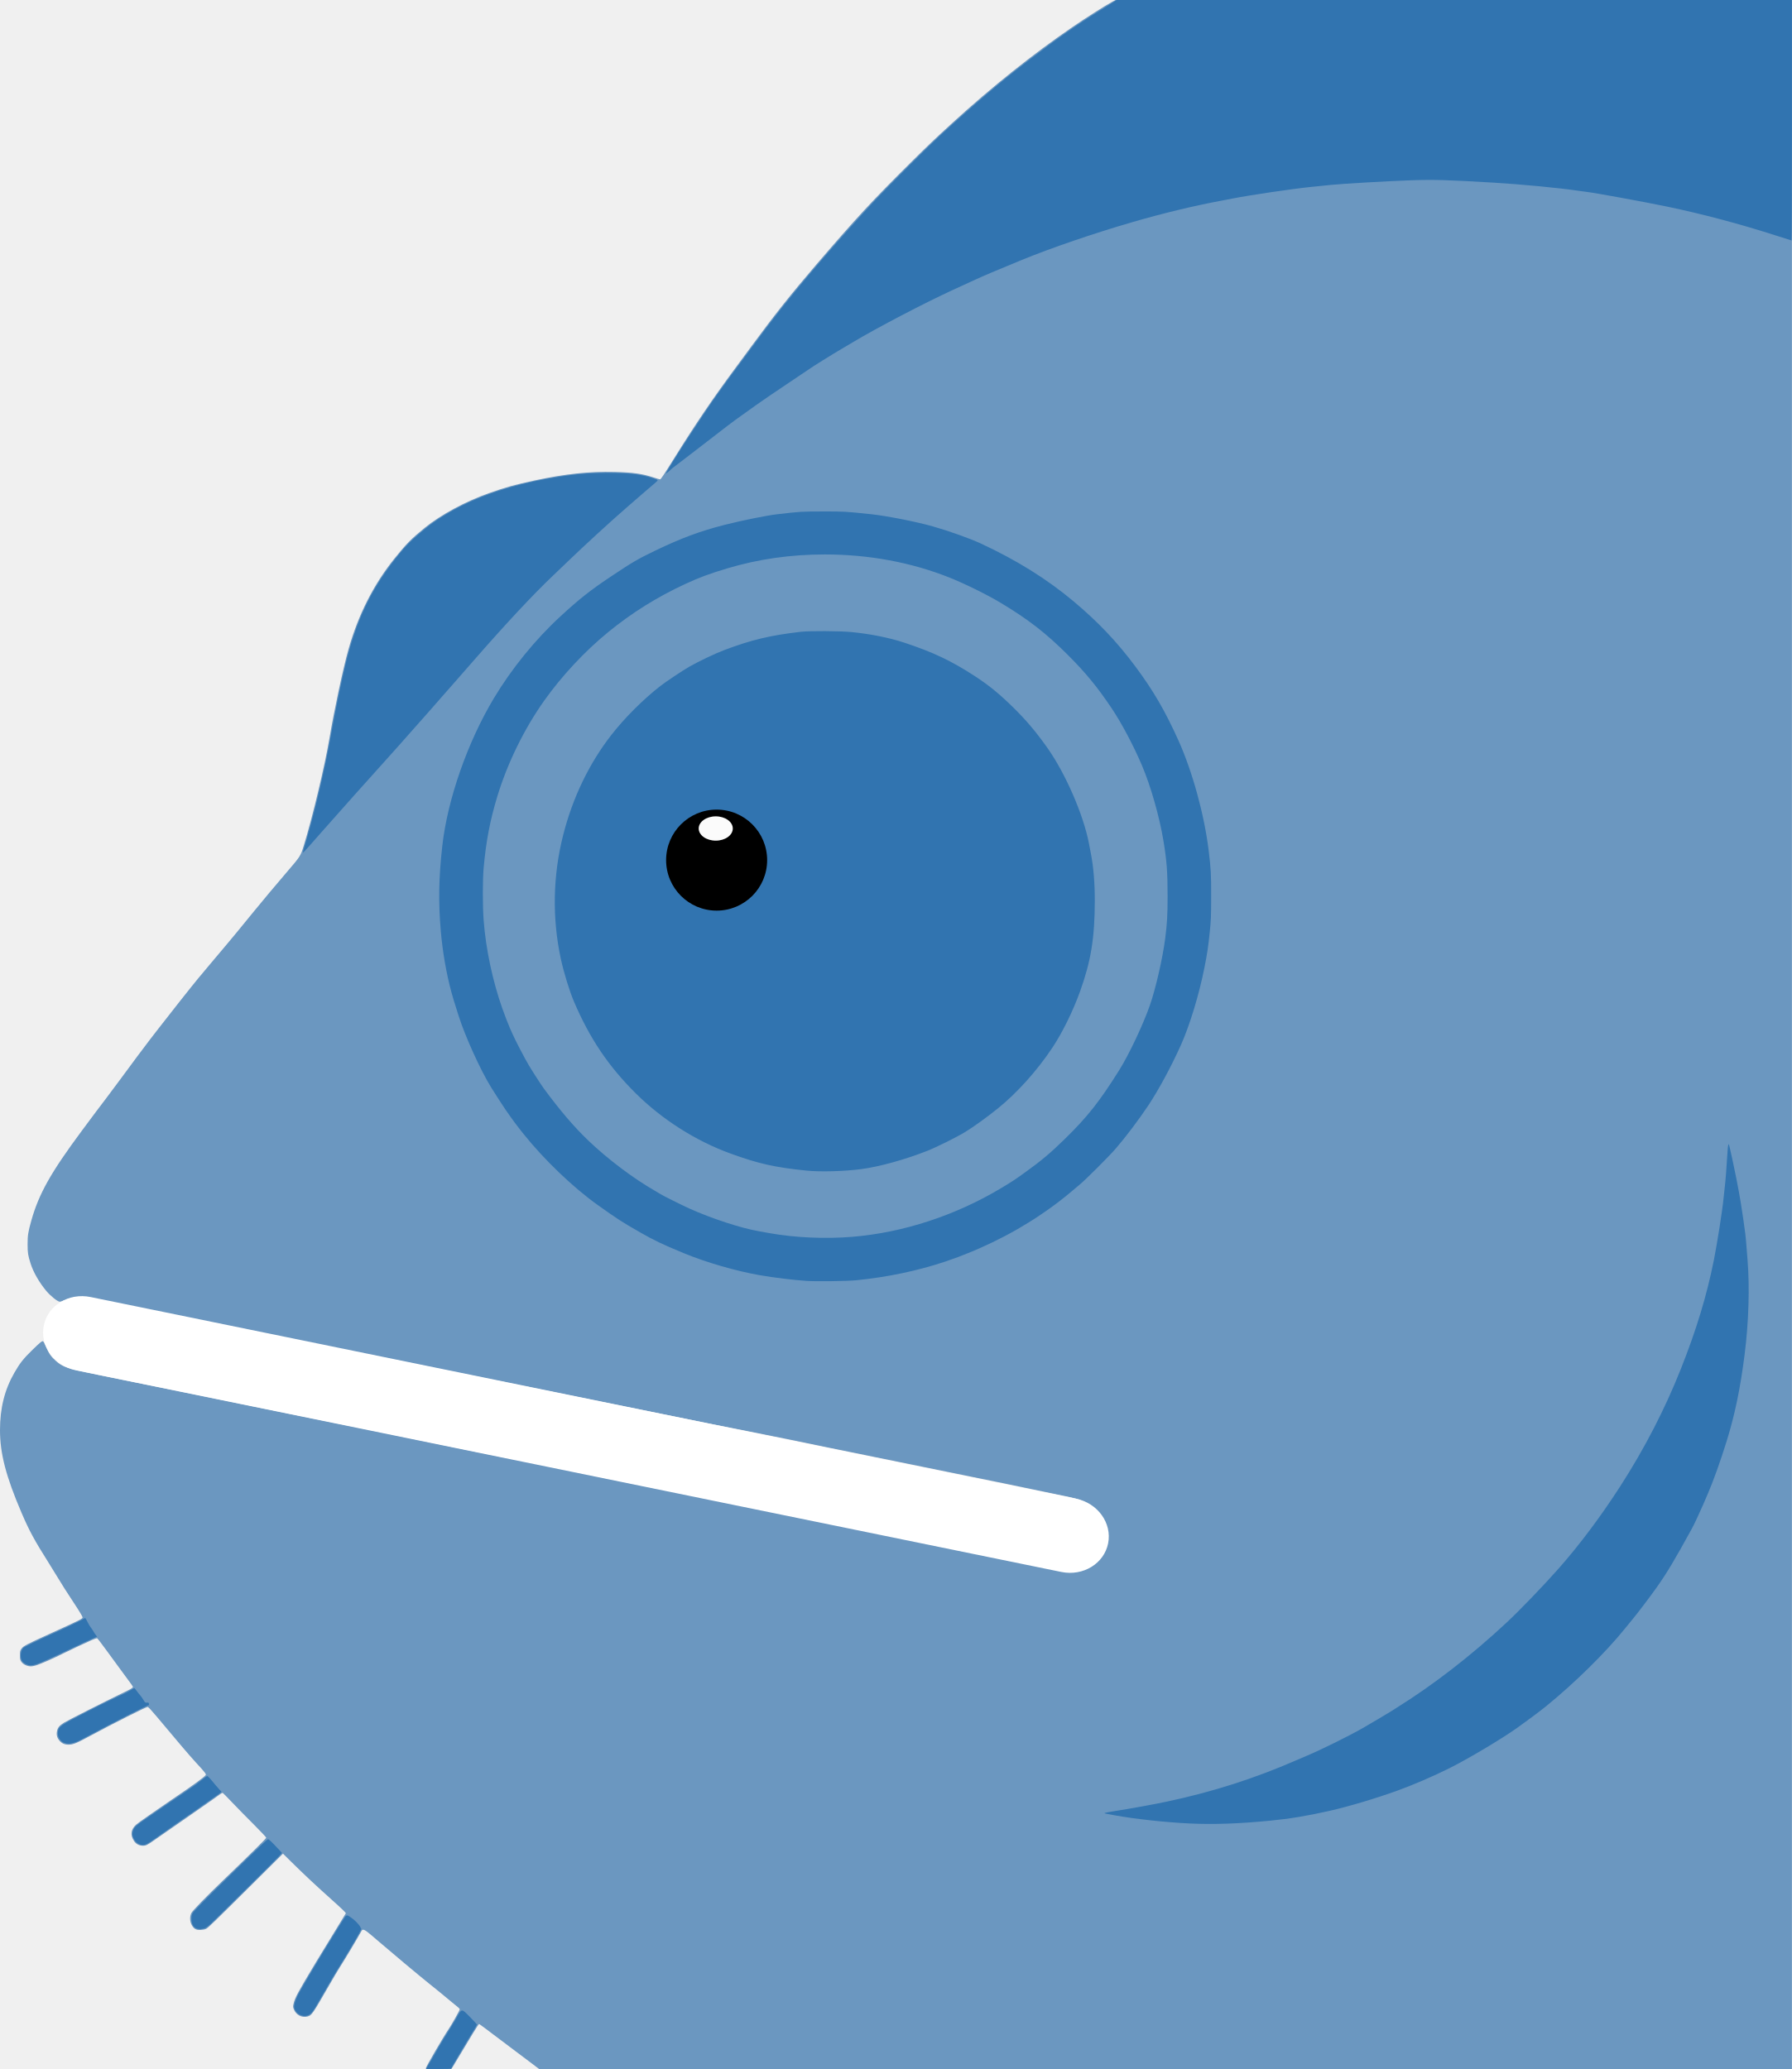
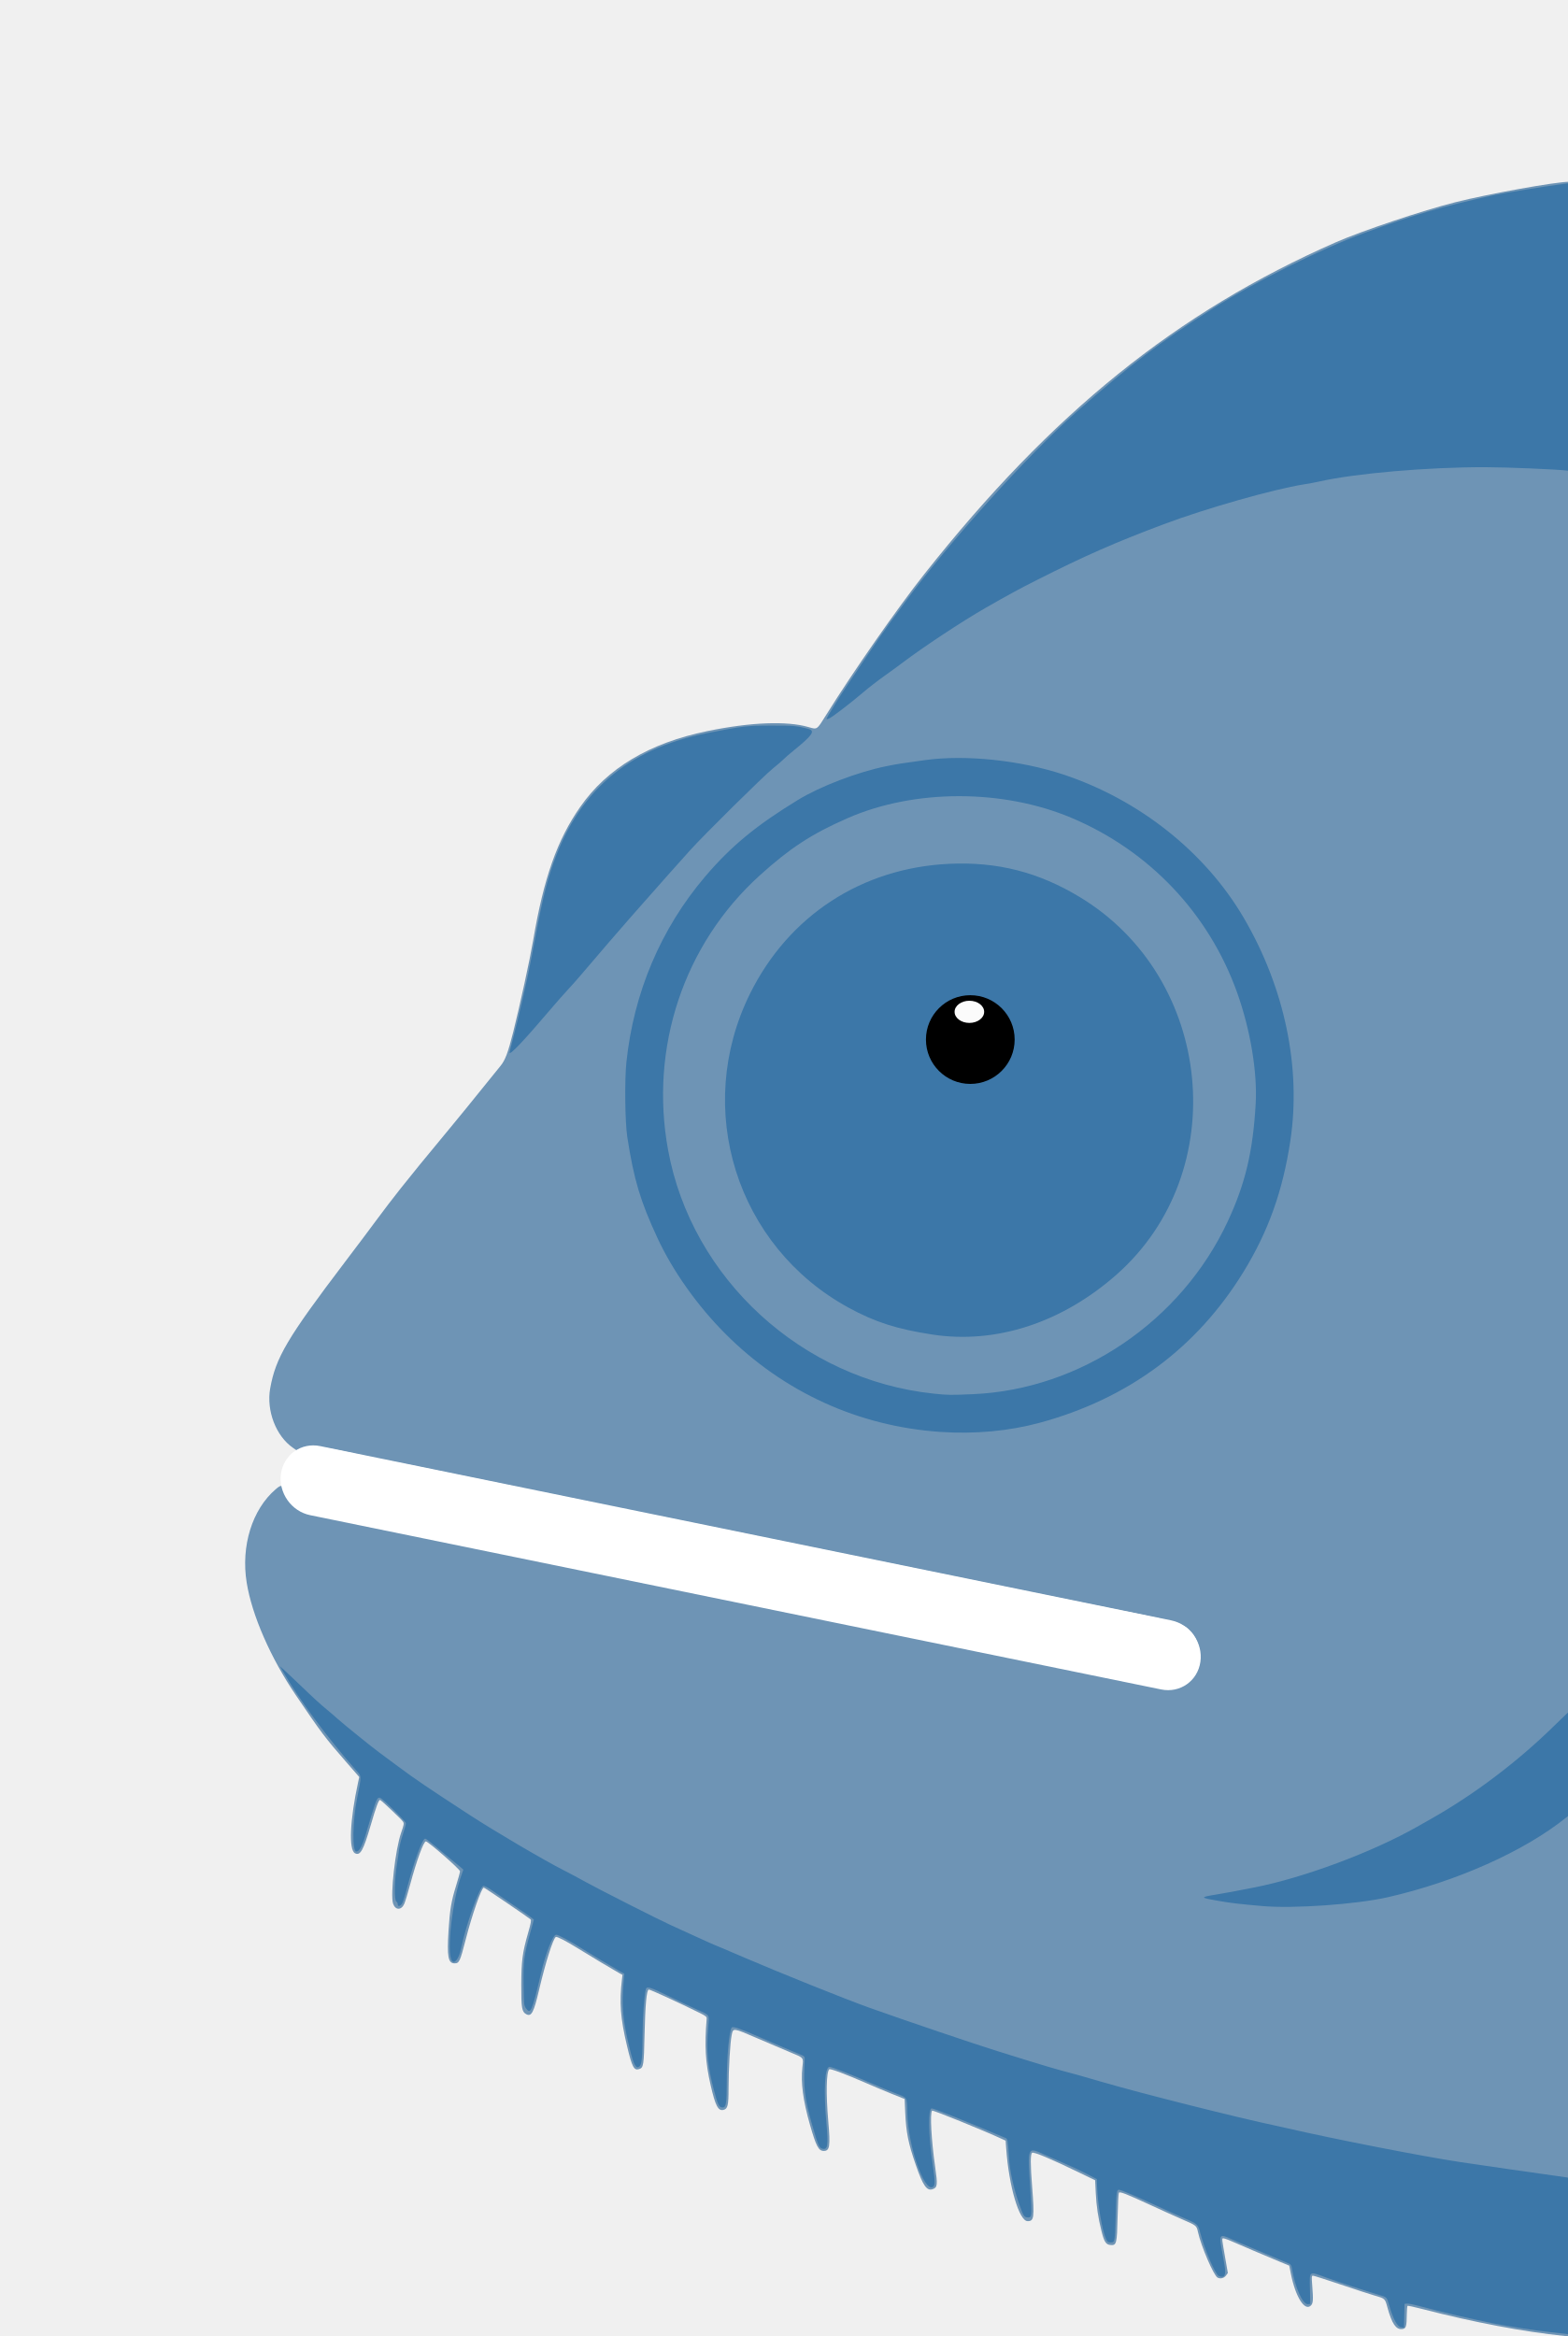
- <svg xmlns="http://www.w3.org/2000/svg" version="1.1" id="svg52" width="3546.997" height="4096" viewBox="0 0 3546.997 4096">
-   <defs id="defs56" />
-   <g id="g58" transform="translate(-569.3255,-28.0339)">
-     <g id="g220" transform="translate(37.23722,39.94915)">
-       <path style="fill:#6b97c0" d="m 1375.085,4082.486 c 0,-2.686 34.133,-61.382 45.055,-77.478 6.066,-8.94 21.945,-37.16 21.945,-39.002 0,-0.926 -1.688,-2.951 -3.75,-4.5 -2.062,-1.549 -8.869,-7.115 -15.125,-12.369 -14.803,-12.431 -21.203,-17.662 -42.217,-34.507 -19.447,-15.588 -75.025,-62.081 -101.665,-85.045 -20.342,-17.535 -23.808,-20.195 -27.441,-21.053 -2.449,-0.579 -2.955,-0.162 -5.5,4.532 -6.646,12.256 -33.011,56.338 -42.478,71.021 -3.014,4.675 -12.584,20.875 -21.267,36 -31.645,55.125 -33.524,57.837 -41.597,60.011 -11.587,3.12 -23.099,-2.951 -27.513,-14.509 -1.525,-3.993 -1.59,-5.286 -0.508,-10.119 2.822,-12.61 7.964,-22.175 45.093,-83.882 10.59,-17.6 27.958,-46.007 38.595,-63.127 10.637,-17.12 19.596,-31.791 19.908,-32.604 0.389,-1.013 -8.169,-9.285 -27.234,-26.327 -31.124,-27.82 -55.728,-50.84 -80.486,-75.304 l -16.685,-16.487 -60.315,59.957 c -76.324,75.871 -87.507,86.701 -91.815,88.915 -2.031,1.044 -6.437,1.961 -10.5,2.186 -9.238,0.512 -13.72,-1.913 -17.993,-9.733 -3.948,-7.227 -4.209,-17.082 -0.632,-23.875 2.653,-5.037 28.976,-32.119 62.625,-64.428 54.412,-52.247 85.5,-82.982 85.5,-84.529 0,-0.913 -11.064,-12.682 -24.586,-26.153 -13.522,-13.471 -32.509,-32.817 -42.192,-42.992 -9.683,-10.175 -18.233,-18.882 -19,-19.348 -0.935,-0.569 -2.601,0.11 -5.058,2.06 -2.015,1.599 -8.164,6.005 -13.664,9.791 -5.5,3.786 -17.425,12.122 -26.5,18.524 -9.075,6.402 -27.3,19.07 -40.5,28.151 -13.2,9.081 -32.327,22.362 -42.504,29.513 -22.364,15.715 -23.464,16.309 -30.235,16.309 -7.419,0 -13.382,-3.183 -17.498,-9.343 -7.756,-11.605 -6.4,-22.794 3.902,-32.207 2.384,-2.178 13.109,-9.954 23.834,-17.279 10.725,-7.326 22.65,-15.57 26.5,-18.321 3.85,-2.751 13.075,-9.091 20.5,-14.09 41.107,-27.672 64.857,-44.926 67.343,-48.919 1.057,-1.698 -2.75,-6.475 -19.801,-24.852 -10.763,-11.599 -37.821,-43.325 -77.542,-90.917 -10.133,-12.141 -16.259,-18.68 -17.692,-18.884 -2.378,-0.338 -68.808,33.102 -111.308,56.032 -30.153,16.268 -36.309,18.794 -45.718,18.758 -7.372,-0.028 -12.868,-2.509 -17.469,-7.884 -4.891,-5.713 -6.502,-11.777 -5.014,-18.869 1.549,-7.385 4.769,-11.24 14.271,-17.088 7.644,-4.704 82.621,-42.657 114.431,-57.924 17.621,-8.457 21.5,-10.714 21.5,-12.511 0,-1.395 -0.992,-2.796 -23.508,-33.202 -7.738,-10.45 -21.191,-28.822 -29.896,-40.826 -8.705,-12.004 -16.469,-22.072 -17.255,-22.374 -0.786,-0.301 -5.571,1.289 -10.635,3.534 -14.434,6.399 -44.209,20.365 -55.207,25.895 -19.206,9.657 -45.069,21.105 -53.773,23.802 -6.305,1.954 -10.131,2.588 -13.602,2.255 -7.034,-0.676 -13.766,-4.285 -16.941,-9.084 -2.398,-3.623 -2.684,-4.988 -2.684,-12.793 0,-8.112 0.217,-9.047 3.037,-13.073 3.656,-5.221 9.687,-8.407 54.463,-28.776 62.823,-28.578 66.507,-30.415 66.442,-33.125 -0.032,-1.339 -4.488,-9.185 -9.903,-17.436 -23.805,-36.272 -29.946,-45.904 -41.762,-65.5 -4.146,-6.875 -10.806,-17.675 -14.802,-24 -28.973,-45.863 -38.968,-64.275 -54.284,-100 -30.847,-71.951 -42.698,-117.441 -42.687,-163.856 0.01,-43.572 9.174,-80.106 28.507,-113.644 11.226,-19.474 17.502,-27.39 36.148,-45.59 14.685,-14.333 18.526,-17.437 20.596,-16.642 0.699,0.268 3.457,5.52 6.129,11.671 5.746,13.226 10.122,19.391 19.667,27.71 11.044,9.626 18.824,12.885 45.949,19.251 7.817,1.835 79.294,16.577 92,18.975 3.025,0.571 23.275,4.671 45,9.111 21.725,4.44 64.925,13.203 96,19.474 31.075,6.27 70.45,14.335 87.5,17.922 17.05,3.587 61.375,12.633 98.5,20.103 37.125,7.47 76.05,15.353 86.5,17.517 27.927,5.785 59.877,12.236 86.5,17.465 12.925,2.538 33.85,6.823 46.5,9.522 43.31,9.239 194.522,39.99 260.5,52.977 20.838,4.101 42.181,8.474 99.5,20.384 17.6,3.657 52.925,10.898 78.5,16.091 152.69,31.002 182.293,37.044 208.5,42.551 15.95,3.352 54.425,11.227 85.5,17.502 79.819,16.116 130.123,26.332 170,34.522 18.975,3.897 61.05,12.43 93.5,18.962 32.45,6.532 75.65,15.306 96,19.498 20.35,4.193 51.175,10.502 68.5,14.022 38.92,7.906 76.312,15.666 111,23.035 38.185,8.112 52.395,8.38 70.335,1.33 14.115,-5.547 30.183,-19.671 36.824,-32.368 6.468,-12.367 8.352,-20.221 8.272,-34.494 -0.063,-11.357 -0.365,-13.368 -3.299,-22 -6.081,-17.889 -15.961,-31.426 -29.446,-40.346 -8.35,-5.523 -16.308,-8.47 -31.673,-11.728 -78.966,-16.743 -145.328,-30.407 -325.012,-66.924 -138.934,-28.235 -205.91,-41.941 -232,-47.476 -14.025,-2.976 -48.9,-9.968 -77.5,-15.539 -28.6,-5.571 -59.512,-11.673 -68.694,-13.562 -17.446,-3.588 -146.635,-29.732 -239.306,-48.428 -29.7,-5.992 -81.9,-16.57 -116,-23.506 -34.1,-6.936 -69.65,-14.131 -79,-15.989 -9.35,-1.858 -31.4,-6.355 -49,-9.994 -34,-7.029 -98.62,-20.103 -235,-47.543 -46.2,-9.296 -95.025,-19.186 -108.5,-21.98 -13.475,-2.793 -45.425,-9.306 -71,-14.474 -25.575,-5.168 -61.8,-12.613 -80.5,-16.545 -18.7,-3.932 -46.375,-9.554 -61.5,-12.493 -15.125,-2.939 -52.25,-10.336 -82.5,-16.439 -30.25,-6.103 -65.575,-13.14 -78.5,-15.638 -61.353,-11.86 -64.318,-11.982 -85.167,-3.511 -4.217,1.713 -8.942,3.11 -10.5,3.104 -4.172,-0.015 -18.396,-11.359 -26.64,-21.246 -13.994,-16.783 -25.741,-37.262 -31.113,-54.244 -5.204,-16.452 -5.944,-21.177 -5.946,-38 -0.002,-18.023 1.048,-24.7 7.452,-47.378 14.986,-53.067 38.403,-94.685 99.994,-177.712 24.008,-32.364 35.203,-47.293 47.801,-63.742 6.81,-8.892 19.41,-25.79 28,-37.551 18.1,-24.782 52.468,-70.876 59.36,-79.617 2.602,-3.3 10.437,-13.425 17.41,-22.5 18.146,-23.616 67.278,-85.707 77.151,-97.5 4.604,-5.5 16.082,-19.225 25.507,-30.5 9.424,-11.275 22.123,-26.35 28.218,-33.5 10.92,-12.808 32.609,-39.127 57.275,-69.5 15.265,-18.798 43.241,-52.189 63.913,-76.287 28.359,-33.059 28.042,-32.566 34.587,-53.713 16.888,-54.566 41.535,-157.611 50.707,-212 9.652,-57.235 27.394,-140.14 37.914,-177.165 19.389,-68.237 49.49,-127.652 90.606,-178.835 23.519,-29.278 33.329,-39.251 59.971,-60.966 31.768,-25.892 80.77,-52.347 127.5,-68.834 34.019,-12.002 51.125,-16.752 90.5,-25.132 61.815,-13.154 107.084,-17.956 158,-16.758 36.075,0.849 54.512,3.429 76.802,10.748 6.601,2.168 12.597,3.941 13.323,3.941 1.43,0 7.046,-8.446 28.26,-42.5 41.98,-67.39 75.823,-117.271 121.106,-178.5 9.152,-12.375 23.257,-31.5 31.344,-42.5 45.614,-62.045 78.595,-103.576 128.255,-161.5 79.113,-92.28 110.773,-126.493 187.012,-202.101 34.34,-34.056 47.386,-46.475 82.952,-78.967 77.365,-70.678 159.373,-136.146 237.447,-189.557 26.442,-18.089 64.757,-42.417 78.439,-49.805 l 6.611,-3.569 h 669.475 669.475 v 2048 2048 H 2839.131 1599.177 l -11.796,-9.001 c -6.488,-4.95 -21.921,-16.555 -34.296,-25.788 -12.375,-9.233 -32.523,-24.421 -44.774,-33.749 -12.251,-9.329 -23.59,-17.777 -25.199,-18.774 l -2.925,-1.812 -3.07,4.238 c -1.689,2.331 -13.013,20.922 -25.166,41.312 -12.153,20.391 -23.057,38.533 -24.231,40.317 l -2.135,3.243 -25.25,0.01 c -22.475,0.01 -25.25,-0.169 -25.25,-1.592 z" id="path226" />
-       <path style="display:inline;fill:#3174b0" d="m 1377.446,4080.335 c 2.333,-3.662 7.667,-12.805 24.649,-42.25 4.599,-7.975 11.991,-20.111 16.426,-26.969 4.435,-6.858 11.931,-19.233 16.657,-27.5 11.435,-20.002 10.081,-19.899 27.56,-2.113 7.341,7.469 13.347,14.088 13.347,14.709 0,0.621 -2.849,5.684 -6.332,11.251 -10.93,17.471 -44.668,74.596 -44.668,75.633 0,0.626 -9.187,0.989 -25.014,0.989 h -25.014 z m -252.179,-103.847 c -5.706,-2.844 -9.826,-8.438 -10.847,-14.728 -0.627,-3.863 2.219,-13.592 6.634,-22.675 5.585,-11.491 48.912,-84.309 73.186,-123 4.658,-7.425 11.314,-18.097 14.79,-23.715 9.07,-14.658 8.435,-14.316 16.701,-8.987 7.854,5.064 17.208,14.483 19.793,19.931 l 1.766,3.721 -4.008,7.774 c -5.085,9.864 -26.863,46.338 -44.345,74.274 -3.614,5.775 -12.898,21.525 -20.631,35 -23.729,41.349 -25.532,44.339 -29.183,48.385 -6.48,7.181 -14.722,8.57 -23.856,4.018 z M 920.585,3805.682 c -6.261,-2.764 -9.5,-9.278 -9.5,-19.105 0,-4.681 0.606,-7.784 2.105,-10.782 1.923,-3.848 33.044,-35.496 68.055,-69.21 6.283,-6.05 26.652,-25.85 45.266,-44 18.613,-18.15 34.722,-33.149 35.796,-33.331 1.389,-0.235 4.893,2.701 12.116,10.153 5.589,5.766 11.407,11.932 12.928,13.702 l 2.766,3.218 -5.503,6.269 c -5.059,5.762 -122.215,121.775 -136.074,134.746 -3.325,3.112 -8.05,6.568 -10.5,7.679 -5.129,2.327 -13.006,2.625 -17.454,0.662 z M 809.813,3639.756 c -5.644,-1.752 -10.236,-5.965 -13.277,-12.181 -2.278,-4.656 -2.624,-6.388 -2.121,-10.629 1.2,-10.135 4.734,-13.771 29.67,-30.528 4.125,-2.772 9.525,-6.458 12,-8.191 14.803,-10.366 31.631,-21.874 47,-32.142 5.351,-3.575 11.956,-8.075 14.678,-10 2.722,-1.925 7.656,-5.318 10.964,-7.539 8.428,-5.66 15.588,-10.936 24.703,-18.205 4.315,-3.441 8.205,-6.256 8.644,-6.256 1.442,0 6.461,5.388 15.836,17 2.442,3.025 6.293,7.448 8.557,9.829 l 4.117,4.329 -3.285,2.773 c -1.807,1.525 -8.518,6.327 -14.914,10.671 -6.396,4.344 -14.696,10.148 -18.445,12.898 -3.749,2.75 -10.418,7.475 -14.821,10.5 -4.403,3.025 -13.3,9.167 -19.77,13.648 -6.471,4.481 -14.465,10.015 -17.765,12.297 -8.815,6.096 -21.716,15.164 -38.839,27.302 -21.61,15.318 -25.112,16.852 -32.932,14.424 z m 2076.272,-41.781 c -48.376,-2.385 -106.573,-8.723 -147,-16.01 -9.075,-1.636 -17.599,-3.248 -18.942,-3.584 -2.442,-0.61 -2.442,-0.61 -0.242,-1.424 1.21,-0.448 8.159,-1.758 15.443,-2.911 37.176,-5.888 80.209,-13.71 107.742,-19.586 89.89,-19.181 171.545,-45.296 254.5,-81.395 6.05,-2.633 15.5,-6.687 21,-9.009 30.314,-12.799 84.619,-39.692 112,-55.465 15.299,-8.813 48.414,-28.435 53.843,-31.904 2.837,-1.813 8.307,-5.264 12.157,-7.671 73.515,-45.948 146.873,-102.756 217.026,-168.061 26.454,-24.626 72.487,-72.414 103.428,-107.37 41.224,-46.575 83.713,-103.295 122.478,-163.5 47.843,-74.304 88.063,-152.207 119.6,-231.652 30.88,-77.79 51.297,-145.066 65.399,-215.494 6.482,-32.372 17.093,-99.859 19.08,-121.353 0.356,-3.85 1.504,-14.425 2.552,-23.5 1.688,-14.627 3.278,-34.97 5.508,-70.5 0.719,-11.45 1.727,-16.29 2.812,-13.5 1.079,2.776 11.432,50.346 14.582,67 1.716,9.075 3.981,21 5.032,26.5 2.32,12.138 4.921,28.308 8.927,55.5 3.629,24.635 4.603,32.994 6.06,52 0.611,7.975 1.554,19.9 2.094,26.5 4.476,54.671 2.384,123.991 -5.661,187.5 -8.55,67.501 -19.456,120.093 -35.792,172.595 -12.526,40.257 -26.204,78.357 -37.66,104.905 -2.848,6.6 -6.734,15.6 -8.636,20 -7.816,18.087 -17.767,39.23 -22.742,48.324 -33.235,60.746 -49.514,87.924 -69.558,116.136 -12.5,17.594 -36.099,48.815 -45.44,60.119 -3.899,4.718 -11.589,14.159 -17.089,20.979 -38.285,47.476 -99.798,108.043 -156.5,154.091 -11.284,9.164 -38.058,29.157 -57.5,42.937 -30.937,21.927 -96.605,61.012 -133.298,79.338 -31.725,15.844 -71.388,32.96 -102.701,44.319 -42.479,15.409 -97.867,31.908 -135.5,40.362 -44.569,10.013 -77.785,15.485 -117.39,19.338 -61.977,6.03 -112.699,7.761 -159.61,5.448 z M 659.585,3438.582 c -8.482,-3 -14.419,-13.021 -12.951,-21.86 1.848,-11.126 3.858,-12.509 59.451,-40.892 16.775,-8.565 38.375,-19.252 48,-23.75 27.276,-12.746 31.095,-14.63 37.371,-18.436 3.229,-1.958 6.19,-3.56 6.58,-3.56 0.39,0 2.222,2.137 4.071,4.75 1.849,2.612 5.128,6.775 7.287,9.25 2.158,2.475 5.255,6.845 6.881,9.712 2.783,4.906 3.172,5.199 6.633,5 3.329,-0.192 3.706,0.048 3.993,2.538 0.227,1.969 -0.13,2.75 -1.258,2.75 -2.355,0 -62.885,30.761 -111.559,56.693 -5.225,2.784 -13.775,7.332 -19,10.108 -16.593,8.815 -26.355,10.931 -35.5,7.696 z m -76.571,-156.247 c -3.89,-1.97 -6.063,-3.884 -7.663,-6.75 -3.936,-7.049 -2.597,-19.326 2.727,-24.993 2.315,-2.465 26.676,-14.27 65.007,-31.502 6.325,-2.844 14.65,-6.666 18.5,-8.495 3.85,-1.829 13.281,-6.306 20.957,-9.95 7.676,-3.643 14.735,-7.329 15.687,-8.19 0.952,-0.861 2.187,-1.283 2.746,-0.938 0.559,0.345 2.634,3.947 4.612,8.005 1.978,4.057 4.587,8.498 5.798,9.867 1.211,1.369 3.551,4.83 5.201,7.69 1.65,2.86 4.057,6.512 5.349,8.116 l 2.349,2.915 -4.849,2.076 c -8.117,3.476 -25.675,11.649 -49.849,23.204 -54.598,26.098 -68.164,31.695 -76.836,31.695 -2.714,0 -6.312,-1.016 -9.735,-2.75 z M 2128.585,2523.877 c -25.802,-1.671 -64.914,-6.454 -93,-11.372 -47.442,-8.309 -106.459,-25.457 -150.5,-43.73 -42.864,-17.785 -58.273,-25.137 -86.153,-41.107 -35.833,-20.524 -44.598,-26.18 -83.483,-53.866 -48.69,-34.667 -106.273,-89.81 -146.941,-140.717 -14.492,-18.14 -20.551,-26.302 -35.691,-48.081 -4.603,-6.622 -21.812,-33.26 -28.695,-44.419 -21.03,-34.094 -51.147,-100.373 -64.069,-141 -9.721,-30.561 -11.27,-35.641 -14.581,-47.824 -9.742,-35.84 -17.333,-79.629 -20.833,-120.176 -4.98,-57.686 -4.133,-105.799 2.979,-169.107 10.311,-91.781 49.829,-204.937 101.941,-291.893 35.246,-58.813 82.074,-116.43 132.027,-162.445 36.781,-33.881 59.129,-51.564 98,-77.544 44.401,-29.676 54.542,-35.615 89.811,-52.597 51.04,-24.576 88.803,-38.586 137.077,-50.853 34.873,-8.862 82.692,-18.507 104.121,-21 46.09,-5.363 47.572,-5.453 90.492,-5.507 42.873,-0.054 43.046,-0.044 95.5,5.47 30.477,3.204 89.391,14.824 122,24.063 30.382,8.608 73.893,24.116 94.5,33.683 71.119,33.016 130.855,70.189 183.291,114.062 49.014,41.01 86.827,80.822 123.16,129.67 35.499,47.727 58.836,87.831 85.251,146.5 27.61,61.323 51.182,147.161 59.727,217.5 4.545,37.408 5.072,47.096 4.981,91.5 -0.081,39.479 -0.337,45.95 -2.764,70 -2.941,29.15 -4.822,41.696 -10.688,71.281 -10.407,52.487 -28.948,113.479 -46.275,152.219 -18.647,41.692 -44.326,89.326 -64.544,119.727 -18.908,28.432 -45.895,64.144 -65.192,86.273 -13.581,15.574 -57.875,59.845 -69.886,69.851 -4.708,3.922 -12.835,10.776 -18.06,15.231 -14.354,12.239 -34.98,28.03 -49.5,37.897 -7.15,4.859 -14.125,9.618 -15.5,10.576 -6.975,4.86 -29.158,18.535 -42,25.891 -31.039,17.78 -67.321,35.264 -98.556,47.495 -6.569,2.573 -14.644,5.775 -17.944,7.117 -3.3,1.342 -14.775,5.391 -25.5,8.999 -53.759,18.085 -115.269,30.976 -176.5,36.988 -17.952,1.763 -78.191,2.529 -98,1.246 z m 90.5,-87.251 c 101.116,-8.357 204.982,-42.414 295.5,-96.894 21.941,-13.205 26.283,-16.064 46.586,-30.674 32.128,-23.118 50.289,-38.377 78.414,-65.887 45.15,-44.163 68.776,-74.048 107.981,-136.587 19.368,-30.896 47.275,-89.988 60.686,-128.5 11.478,-32.964 25.27,-93.179 30.234,-132 3.807,-29.773 4.74,-45.884 4.779,-82.5 0.051,-48.79 -1.633,-71.408 -8.303,-111.5 -7.971,-47.914 -25.169,-108.106 -42.571,-149 -16.377,-38.484 -40.22,-83.519 -59.267,-111.944 -28.774,-42.941 -51.476,-70.62 -87.471,-106.643 -42.669,-42.703 -78.591,-70.557 -133.068,-103.182 -27.087,-16.222 -71.746,-38.196 -101.956,-50.168 -75.731,-30.011 -159.369,-45.449 -246.044,-45.416 -67.344,0.026 -131.387,9.163 -192.5,27.464 -36.138,10.822 -55.498,17.998 -83.5,30.951 -55.878,25.847 -106.361,57.404 -153,95.643 -46.404,38.045 -91.189,86.031 -126.03,135.038 -39.627,55.739 -72.912,123.629 -93.034,189.757 -14.34,47.126 -22.355,88.95 -27.023,141 -2.218,24.735 -2.216,75.724 0,105 4.259,56.146 17.606,119.172 36.74,173.498 4.762,13.521 12.131,32.627 15.041,39.002 1.13,2.475 3.638,8.1 5.572,12.5 5.531,12.578 23.86,47.799 31.745,61 8.236,13.788 24.955,39.65 30.384,47 32.418,43.884 59.357,75.371 87.708,102.512 38.44,36.8 89.404,75.197 132.391,99.744 5.225,2.984 9.959,5.804 10.521,6.267 2.114,1.744 42.591,21.974 56.495,28.237 44.678,20.122 102.778,39.124 138.484,45.292 4.4,0.76 14.075,2.484 21.5,3.831 48.655,8.826 110.151,11.527 163,7.16 z m -90.5,-131.094 c -62.709,-6.341 -95.405,-13.694 -151,-33.958 -68.444,-24.948 -135.009,-67.283 -187.089,-118.99 -54.138,-53.75 -91.07,-108.6 -122.21,-181.5 -8.952,-20.957 -20.336,-58.005 -26.151,-85.102 -17.271,-80.484 -15.689,-164.205 4.62,-244.398 18.778,-74.151 51.456,-142.082 95.547,-198.623 26.286,-33.709 62.423,-69.814 96.849,-96.763 10.388,-8.132 44.852,-31.112 57.435,-38.297 18.741,-10.701 51.085,-26.055 69.5,-32.992 53.615,-20.197 89.895,-28.875 150.5,-35.998 17.399,-2.045 77.535,-1.755 101,0.488 36.129,3.453 74.684,11.134 103.5,20.621 58.1,19.128 94.653,36.502 142.033,67.51 27.779,18.18 49.49,36.105 77.569,64.043 24.351,24.229 42.958,46.416 64.598,77.029 35.825,50.678 71.316,132.245 82.23,188.982 1.481,7.7 3.34,17.375 4.13,21.5 5.035,26.276 7.594,57.989 7.503,93 -0.189,73.38 -7.633,118.905 -29.27,179 -14,38.887 -34.898,81.357 -54.618,111 -30.406,45.707 -70.033,89.831 -108.334,120.63 -21.598,17.367 -47.725,36.206 -64.142,46.25 -17.212,10.53 -56.628,30.122 -75.699,37.627 -43.899,17.275 -94.784,31.348 -130,35.954 -34.186,4.471 -81.057,5.762 -108.5,2.987 z m -995.547,-635.698 c 0.996,-3.438 4.303,-14.8 7.348,-25.25 16.513,-56.667 36.007,-140.511 46.617,-200.5 9.717,-54.938 23.732,-121.671 32.642,-155.42 21.771,-82.467 51.932,-142.216 103.27,-204.58 12.772,-15.515 21.16,-24.064 37.17,-37.884 21.523,-18.579 37.381,-29.883 61.5,-43.839 63.607,-36.805 144.831,-61.537 244,-74.296 38.911,-5.006 99.088,-5.229 129.5,-0.48 14.887,2.325 38.005,9.013 38.736,11.207 0.194,0.582 -2.075,3.023 -5.042,5.424 -2.967,2.401 -14.967,12.691 -26.667,22.866 -11.7,10.175 -25.414,22.1 -30.477,26.5 -31.916,27.737 -83.363,74.897 -115.049,105.464 -6.6,6.367 -20.5,19.667 -30.889,29.556 -38.049,36.219 -91.402,93.268 -150.963,161.419 -24.882,28.471 -37.422,42.793 -45.148,51.564 -4.4,4.995 -14.3,16.233 -22,24.973 -7.7,8.74 -17.128,19.521 -20.952,23.957 -3.824,4.436 -11.024,12.589 -16,18.118 -4.976,5.528 -13.323,14.941 -18.548,20.916 -15.288,17.484 -41.683,47.117 -66.454,74.605 -12.675,14.065 -28.221,31.384 -34.546,38.487 -6.325,7.102 -13.775,15.394 -16.555,18.426 -2.78,3.032 -11.767,13.164 -19.971,22.514 -8.204,9.35 -21.229,24.015 -28.945,32.589 -7.716,8.574 -16.898,18.924 -20.404,23 -14.395,16.735 -32.573,36.911 -33.255,36.911 -0.401,0 0.086,-2.812 1.082,-6.25 z m 717.047,-744.222 c 0,-1.306 19.902,-33.73 33.47,-54.528 3.409,-5.225 9.981,-15.35 14.604,-22.5 14.633,-22.628 44.202,-66.509 53.908,-80 17.515,-24.346 30.407,-41.979 40.575,-55.5 5.584,-7.425 18.097,-24.3 27.807,-37.5 9.71,-13.2 20.566,-27.825 24.125,-32.5 3.559,-4.675 12.3,-16.15 19.425,-25.5 44.616,-58.549 135.364,-164.164 200.528,-233.381 27.229,-28.923 101.972,-103.408 126.057,-125.623 69.598,-64.194 121.029,-107.903 179.531,-152.579 55.281,-42.215 92.959,-68.534 138.469,-96.724 11.55,-7.154 23.888,-14.849 27.418,-17.1 l 6.418,-4.092 h 668.332 668.332 v 238 c 0,130.9 -0.308,238 -0.685,238 -0.377,0 -12.415,-3.78 -26.75,-8.401 -74.586,-24.04 -148.86,-43.84 -220.065,-58.665 -43.345,-9.024 -140.592,-26.838 -158,-28.942 -4.95,-0.598 -13.307,-1.73 -18.571,-2.514 -36.626,-5.458 -112.283,-12.688 -166.429,-15.906 -91.577,-5.442 -118.974,-6.229 -163,-4.683 -46.621,1.637 -135.509,6.745 -158.5,9.109 -5.225,0.537 -23,2.346 -39.5,4.02 -37.217,3.775 -122.455,16.368 -155.5,22.974 -5.225,1.044 -15.8,3.075 -23.5,4.513 -54.134,10.109 -114.055,24.56 -174.388,42.057 -76.275,22.121 -161.588,51.292 -219.612,75.092 -51.623,21.175 -73.841,30.617 -96,40.801 -9.9,4.55 -27.675,12.711 -39.5,18.138 -56.419,25.889 -151.567,75.592 -197.772,103.312 -5.351,3.21 -16.411,9.749 -24.578,14.531 -17.267,10.11 -56.1,34.324 -62.651,39.065 -2.475,1.791 -23.4,15.86 -46.5,31.264 -23.1,15.404 -49.425,33.374 -58.5,39.933 -9.075,6.559 -22.8,16.374 -30.5,21.81 -16.163,11.412 -25.174,18.272 -96.5,73.474 -11.825,9.152 -25.858,19.871 -31.185,23.82 -5.327,3.949 -9.941,7.593 -10.253,8.099 -0.907,1.468 -10.562,9.354 -10.562,8.627 z" id="path222" />
+ <svg xmlns="http://www.w3.org/2000/svg" version="1.1" id="svg2" width="1696" height="2528" viewBox="0 0 1696 2528">
+   <defs id="defs6" />
+   <g id="g8">
+     <g id="g893" transform="translate(5.413465,147.7211)">
+       <path style="fill:#6e94b5" d="m 1688,2380.285 c -45.278,-4.68 -97.945,-14.643 -153.973,-29.128 -8.51,-2.2 -15.822,-3.784 -16.25,-3.52 -0.428,0.264 -0.803,4.166 -0.835,8.671 -0.099,14.039 -0.772,16.134 -5.302,16.507 -6.469,0.533 -10.845,-6 -15.619,-23.316 -2.734,-9.916 -2.501,-9.7 -14.021,-13.027 -5.225,-1.509 -21.969,-6.958 -37.209,-12.108 -15.24,-5.15 -28.456,-9.364 -29.369,-9.364 -1.498,0 -1.577,1.056 -0.809,10.75 1.23,15.518 0.992,19.089 -1.433,21.514 -6.673,6.673 -16.701,-9.257 -21.712,-34.493 l -1.713,-8.625 -10.128,-4.19 c -13.56,-5.61 -43.247,-18.224 -52.968,-22.508 -4.312,-1.9 -8.264,-3.193 -8.781,-2.874 -1.038,0.642 -1.051,0.543 2.745,22.234 l 2.679,15.309 -2,2.691 c -2.18,2.933 -6.092,3.909 -9.138,2.278 -4.213,-2.255 -17.824,-33.936 -21.238,-49.433 -1.529,-6.94 -1.472,-6.896 -18.037,-14.059 -6.814,-2.947 -21.84,-9.725 -33.39,-15.062 -26.424,-12.211 -33.197,-14.832 -34.188,-13.229 -0.407,0.658 -1.007,12.505 -1.333,26.328 -0.684,28.957 -1.137,30.734 -7.689,30.174 -4.901,-0.419 -6.783,-3.297 -9.681,-14.807 -3.689,-14.65 -5.58,-27.247 -6.285,-41.875 l -0.645,-13.375 -17.089,-8.284 c -30.829,-14.945 -49.516,-22.77 -51.147,-21.417 -1.876,1.557 -1.859,12.382 0.058,36.952 2.592,33.229 2.095,37 -4.877,37 -9.114,0 -20.186,-37.423 -23.17,-78.309 l -0.643,-8.809 -4.155,-1.926 c -20.204,-9.366 -74.561,-31.383 -75.403,-30.542 -2.467,2.467 -0.826,32.415 3.361,61.334 2.773,19.154 2.456,21.8 -2.839,23.662 -6.229,2.191 -10.442,-3.891 -18.16,-26.213 -8.206,-23.733 -10.459,-34.948 -11.463,-57.047 L 973.5,2123.802 960,2118.373 c -7.425,-2.986 -19.575,-8.082 -27,-11.326 -22.899,-10.003 -40.025,-16.423 -41.056,-15.391 -3.182,3.182 -3.606,26.791 -1.014,56.526 2.328,26.715 1.546,31.817 -4.878,31.817 -5.675,0 -8.284,-4.958 -15.023,-28.549 -7.467,-26.14 -9.995,-45.308 -8.171,-61.951 1.199,-10.94 1.99,-9.973 -13.358,-16.336 -6.6,-2.736 -22.087,-9.331 -34.416,-14.654 -27.67,-11.948 -27.065,-11.863 -28.707,-4.01 -1.69,8.081 -3.377,36.886 -3.377,57.661 0,18.601 -0.869,22.267 -5.558,23.443 -5.669,1.423 -8.75,-4.515 -13.806,-26.604 -5.735,-25.055 -6.768,-42.186 -4.339,-72 0.177,-2.178 -0.763,-2.981 -7.296,-6.23 -21.949,-10.917 -54.438,-25.816 -55.449,-25.428 -2.29,0.879 -3.749,16.695 -4.458,48.299 -0.769,34.322 -1.079,36.268 -6.029,37.839 -5.436,1.725 -7.541,-2.342 -12.931,-24.98 -7.153,-30.044 -8.468,-47.2 -5.521,-72.007 l 0.595,-5.007 -4.354,-2.406 c -5.614,-3.102 -30.342,-17.924 -43.918,-26.326 -12.769,-7.902 -22.706,-13.014 -23.883,-12.286 -3.008,1.859 -11.1,27.418 -18.057,57.033 -5.85,24.903 -8.306,29.545 -14.014,26.491 -4.653,-2.49 -5.363,-6.715 -5.291,-31.491 0.076,-26.26 1.213,-34.955 7.388,-56.491 3.029,-10.562 3.603,-13.739 2.645,-14.633 C 566.687,1927.475 518.89,1895 518.128,1895 c -2.468,0 -12.738,29.465 -19.622,56.295 C 492.428,1974.985 491.487,1977 486.5,1977 c -6.949,0 -8.3,-7.219 -6.556,-35.046 1.447,-23.094 2.93,-31.958 8.189,-48.954 2.298,-7.425 4.22,-14.447 4.272,-15.605 0.094,-2.082 -34.426,-32.309 -36.967,-32.37 -2.437,-0.058 -9.976,20.599 -16.933,46.396 -2.51,9.307 -5.418,18.852 -6.462,21.213 -3.165,7.156 -9.697,6.978 -12.108,-0.329 -3.111,-9.425 2.482,-58.692 8.685,-76.514 3.174,-9.119 3.349,-10.188 2.002,-12.244 -1.577,-2.408 -23.139,-22.822 -24.694,-23.381 -1.469,-0.527 -4.211,6.862 -10.327,27.833 -7.855,26.932 -11.217,32.882 -16.873,29.855 -6.936,-3.712 -5.515,-35.843 3.402,-76.935 l 1.211,-5.58 -13.848,-15.902 c -23.274,-26.726 -26.936,-31.582 -54.63,-72.438 -27.391,-40.408 -47.634,-86.723 -53.323,-122 -6.388,-39.611 5.913,-79.23 31.375,-101.057 6.115,-5.242 7.016,-5.035 10.917,2.51 7.245,14.012 14.735,18.035 45.022,24.184 11.905,2.417 30.871,6.384 42.146,8.815 11.275,2.431 28.825,6.01 39,7.954 10.175,1.943 25.925,5.145 35,7.115 9.075,1.97 31.8,6.67 50.5,10.445 58.679,11.846 118.19,24.011 140,28.62 11.55,2.441 31.125,6.495 43.5,9.009 12.375,2.514 47.475,9.734 78,16.044 30.525,6.31 69.844,14.383 87.376,17.941 17.532,3.558 37.107,7.612 43.5,9.009 6.393,1.398 31.199,6.545 55.124,11.438 23.925,4.893 62.175,12.715 85,17.382 22.825,4.667 54.55,11.232 70.5,14.589 145.722,30.675 141.868,30.09 155.105,23.548 21.636,-10.693 25.291,-41.26 6.867,-57.437 -7.43,-6.524 -18.32,-9.33 -95.472,-24.607 -15.675,-3.104 -48.075,-9.687 -72,-14.63 -23.925,-4.943 -57.675,-11.876 -75,-15.407 -17.325,-3.531 -47.925,-9.775 -68,-13.874 -20.075,-4.099 -53.15,-10.837 -73.5,-14.973 -20.35,-4.136 -55.675,-11.384 -78.5,-16.108 -37.859,-7.835 -80.426,-16.512 -159.5,-32.513 -15.95,-3.227 -35.525,-7.28 -43.5,-9.006 -7.975,-1.726 -22.375,-4.654 -32,-6.508 -9.625,-1.853 -21.325,-4.26 -26,-5.347 -4.675,-1.088 -23.35,-4.966 -41.5,-8.62 -18.15,-3.653 -42.225,-8.622 -53.5,-11.043 -11.275,-2.42 -29.05,-6.008 -39.5,-7.973 -10.45,-1.965 -28.9,-5.778 -41,-8.473 -39.505,-8.8 -48.233,-9.676 -59.263,-5.951 l -6.152,2.077 -4.453,-3.064 c -18.408,-12.665 -28.972,-40.194 -24.667,-64.283 5.967,-33.39 18.522,-54.607 81.064,-136.995 13.491,-17.772 29.308,-38.838 35.149,-46.813 5.841,-7.975 17.078,-22.649 24.971,-32.608 13.006,-16.411 22.858,-28.463 56.212,-68.768 10.133,-12.244 15.456,-18.79 38.322,-47.124 4.882,-6.05 10.975,-13.574 13.54,-16.719 5.109,-6.266 8.056,-14.122 13.731,-36.601 7.058,-27.958 18.04,-78.463 21.564,-99.18 11.511,-67.654 25.961,-108.651 50.908,-144.432 29.298,-42.023 74.882,-69.224 137.573,-82.093 47.176,-9.684 86.013,-11.211 109.693,-4.313 9.382,2.733 8.711,3.202 18.95,-13.239 C 917.692,579.279 965.88,510.137 994.873,473.5 1133.016,298.939 1267.866,190.19 1440,114.529 1468.054,102.198 1534.919,79.781 1569.5,71.114 1606.474,61.847 1678.051,49 1692.708,49 H 1696 v 1165.782 1165.782 l -2.25,0.042 c -1.238,0.023 -3.825,-0.121 -5.75,-0.32 z" id="path897" />
+       <path style="fill:#3c77a8" d="m 1689,2377.965 c -3.025,-0.436 -10.9,-1.311 -17.5,-1.944 -11.628,-1.115 -46.749,-6.543 -61,-9.427 -26.855,-5.434 -56.006,-12.273 -81.5,-19.121 -5.225,-1.403 -10.625,-2.422 -12,-2.262 l -2.5,0.289 -0.28,12.811 -0.28,12.811 -3.22,-0.311 c -3.935,-0.38 -8.649,-9.013 -12.72,-23.293 -2.689,-9.434 -2.411,-9.148 -11.5,-11.837 -13.855,-4.098 -45.533,-14.513 -57.346,-18.853 -18.409,-6.764 -17.473,-7.453 -17.02,12.525 l 0.366,16.146 -2.333,0.33 c -5.743,0.813 -14.086,-17.687 -17.645,-39.126 -0.435,-2.621 -1.31,-4.068 -2.826,-4.676 -1.208,-0.484 -6.921,-2.911 -12.696,-5.393 -5.775,-2.482 -17.7,-7.504 -26.5,-11.16 -8.8,-3.656 -19.309,-8.184 -23.354,-10.061 -12.284,-5.702 -13.361,-4.809 -10.878,9.025 0.894,4.984 2.356,13.09 3.248,18.013 2.157,11.907 0.539,15.426 -5.948,12.937 -3.747,-1.438 -15.562,-28.862 -20.145,-46.758 -2.31,-9.019 -3.096,-9.78 -15.575,-15.085 -6.241,-2.653 -20.573,-9.097 -31.848,-14.321 -22.125,-10.25 -38.567,-17.225 -40.606,-17.225 -2.416,0 -2.714,2.403 -3.466,27.912 -0.856,29.016 -0.869,29.088 -5.42,29.088 -2.762,0 -3.54,-0.55 -4.933,-3.486 -4.319,-9.102 -9.147,-37.566 -9.838,-58.006 l -0.236,-6.992 -11,-5.736 c -6.05,-3.155 -15.95,-7.839 -22,-10.41 -6.05,-2.571 -16.323,-7.081 -22.829,-10.022 -19.772,-8.94 -19.191,-10.311 -16.072,37.934 1.799,27.83 1.648,29.725 -2.368,29.703 -4.433,-0.025 -5.056,-0.98 -10.169,-15.61 -5.519,-15.788 -9.641,-34.552 -10.519,-47.874 -1.334,-20.253 -1.558,-21.555 -3.879,-22.538 -43.28,-18.343 -77.27,-31.962 -79.772,-31.962 -4.264,0 -3.731,28.14 1.171,61.805 2.565,17.615 2.541,21.802 -0.13,23.231 -9.507,5.088 -26.646,-44.713 -27.53,-79.993 -0.451,-17.979 0.513,-16.375 -12.903,-21.494 -5.5,-2.099 -16.75,-6.753 -25,-10.342 -23.158,-10.075 -43.772,-18.2 -46.183,-18.204 -5.286,-0.01 -6.663,24.43 -3.437,60.997 2.139,24.252 1.396,29.039 -4.289,27.612 -3.565,-0.895 -4.893,-3.967 -11.051,-25.562 -8.451,-29.634 -9.627,-39.726 -8.22,-70.49 0.179,-3.92 0.15,-3.952 -5.82,-6.403 -10.08,-4.138 -30.423,-12.816 -41.5,-17.703 -22.296,-9.838 -30.387,-12.646 -31.611,-10.971 -2.844,3.89 -5.333,32.001 -5.366,60.617 -0.025,21.459 -0.79,25.899 -4.466,25.899 -3.791,0 -5.244,-2.918 -9.466,-19.011 -6.912,-26.349 -8.404,-43.181 -6.098,-68.762 1.181,-13.096 1.975,-11.909 -12.232,-18.271 -6.701,-3.001 -20.655,-9.618 -31.009,-14.706 -19.131,-9.4 -23.175,-10.655 -24.169,-7.5 -1.716,5.447 -3.59,30.322 -3.635,48.244 -0.064,25.369 -0.881,33.752 -3.476,35.65 -3.774,2.759 -6.085,-1.533 -10.496,-19.492 -7.357,-29.95 -8.861,-46.15 -6.618,-71.266 l 0.859,-9.614 -5.859,-3.3 c -8.318,-4.686 -33.749,-19.934 -40.835,-24.484 C 612.193,1953.211 598.738,1946 596.49,1946 c -3.606,0 -11.207,19.341 -16.505,42 -9.559,40.882 -11.2,44.714 -16.167,37.75 -2.225,-3.12 -2.332,-4.13 -2.669,-25.25 -0.404,-25.329 0.452,-32.122 7.043,-55.912 l 4.131,-14.912 -2.564,-2.088 c -1.41,-1.148 -9.876,-7.038 -18.814,-13.088 -8.938,-6.05 -19.617,-13.386 -23.732,-16.302 -4.401,-3.119 -8.314,-5.178 -9.503,-5 -4.136,0.618 -18.779,41.669 -24.188,67.812 -2.306,11.147 -7.263,17.459 -10.102,12.864 -5.717,-9.251 0.804,-66.145 10.621,-92.661 1.077,-2.908 1.958,-5.44 1.958,-5.627 0,-0.187 -4.379,-3.882 -9.732,-8.213 -5.352,-4.33 -14.337,-11.81 -19.965,-16.623 -5.628,-4.812 -10.858,-8.75 -11.621,-8.75 -3.03,0 -12.465,25.856 -19.848,54.39 -1.834,7.09 -4.116,14.177 -5.07,15.75 -1.986,3.273 -4.765,3.803 -4.765,0.909 0,-1.073 -0.603,-2.31 -1.341,-2.75 -2.792,-1.665 -2.432,-23 0.707,-41.919 0.81,-4.884 1.765,-11.581 2.122,-14.88 0.357,-3.3 2.219,-10.648 4.139,-16.329 1.92,-5.681 3.352,-11.081 3.182,-12 -0.17,-0.919 -6.477,-7.66 -14.014,-14.98 -12.139,-11.788 -13.936,-13.186 -15.722,-12.23 -2.077,1.112 -4.001,6.645 -13.226,38.039 -4.11,13.987 -7.325,20 -10.693,20 -4.559,0 -4.086,-32.428 0.839,-57.5 5.056,-25.739 5.159,-23.334 -1.312,-30.683 C 348.1,1731.95 318.235,1691.491 300.466,1660.5 l -2.867,-5 4.95,4.469 c 2.723,2.458 10.125,9.461 16.45,15.563 14.518,14.007 21.921,20.784 29.5,27.007 3.3,2.71 8.496,7.184 11.547,9.944 5.967,5.397 37.553,30.923 44.953,36.329 2.475,1.808 11.925,8.81 21,15.559 18.126,13.481 30.162,21.64 76.524,51.87 26.94,17.567 81.469,49.62 102.476,60.238 6.325,3.197 16.9,8.841 23.5,12.543 12.671,7.107 80.444,41.463 91.5,46.383 3.575,1.591 15.645,7.101 26.823,12.243 11.178,5.143 20.546,9.35 20.818,9.35 0.272,0 14.527,6.042 31.677,13.427 38.461,16.561 110.438,45.457 135.682,54.47 39.618,14.146 115.788,39.943 140.5,47.585 8.25,2.551 24.225,7.509 35.5,11.017 11.275,3.508 25,7.576 30.5,9.041 19.209,5.115 23.155,6.222 45.5,12.761 42.512,12.441 148.408,39.088 189.5,47.686 2.2,0.46 6.925,1.514 10.5,2.341 50.46,11.679 147.416,30.648 187.5,36.684 22.901,3.448 88.085,12.844 103.967,14.985 8.782,1.184 16.319,2.371 16.75,2.637 1.002,0.62 1.036,169.407 0.033,169.245 -0.412,-0.066 -3.225,-0.478 -6.25,-0.914 z m -328.5,-462.982 c -26.33,-2.349 -33.184,-3.155 -47.063,-5.539 -20.68,-3.552 -20.826,-3.967 -2.437,-6.961 9.49,-1.545 21.384,-3.754 40.793,-7.578 53.542,-10.548 127.134,-37.916 175.567,-65.291 2.277,-1.287 9.54,-5.402 16.14,-9.144 46.727,-26.494 93.126,-61.566 132.588,-100.222 10.247,-10.037 18.919,-18.25 19.271,-18.25 0.352,0 0.641,25.181 0.641,55.957 v 55.957 l -6.75,5.432 c -45.211,36.383 -118.501,69.109 -192.75,86.068 -33.995,7.765 -102.329,12.573 -136,9.57 z m -348.221,-513.098 c -88.623,-5.996 -169.806,-43.056 -232.828,-106.287 -30.223,-30.323 -56.728,-67.702 -73.327,-103.407 -18.646,-40.111 -25.585,-63.315 -32.712,-109.4 -2.466,-15.943 -3.017,-61.267 -0.984,-80.792 7.848,-75.35 37.23,-144.719 85.134,-201 C 785.575,768.09 812.797,745.596 858,718.007 c 24.279,-14.819 64.607,-30.237 95.5,-36.512 12.206,-2.479 15.134,-2.941 42.5,-6.694 43.557,-5.975 102.536,0.183 149,15.557 82.321,27.238 153.838,84.025 195.535,155.264 44.279,75.65 62.352,162.269 50.364,241.379 -8.252,54.451 -23.923,98.197 -50.87,142 -50.495,82.082 -124.534,136.897 -220.029,162.901 -33.298,9.067 -70.424,12.508 -107.721,9.985 z m 35.221,-40.854 c 116.466,-5.047 225.295,-78.861 275.69,-186.99 19.032,-40.835 27.317,-75.785 30.233,-127.542 1.91,-33.899 -5.792,-79.988 -20.035,-119.886 -30.529,-85.521 -94.841,-153.501 -178.888,-189.091 -74.653,-31.612 -170.654,-31.499 -243,0.288 -38.754,17.027 -62.21,32.345 -94.915,61.985 -82.102,74.407 -119.38,186.309 -99.007,297.205 25.547,139.057 145,248.549 287.422,263.454 15.475,1.619 17.743,1.65 42.5,0.578 z m -44,-64.522 c -38.469,-5.902 -62.046,-13.47 -90.679,-29.107 -121.405,-66.3 -168.167,-215.329 -106.607,-339.753 41.757,-84.399 120.899,-136.06 215.285,-140.531 52.187,-2.472 96.911,8.91 141.783,36.081 144.814,87.69 165.207,297.364 39.712,408.306 -59.13,52.273 -130.627,75.57 -199.494,65.004 z M 546.006,991.335 c 0.003,-0.459 1.308,-5.785 2.899,-11.835 7.628,-29.011 16.51,-67.972 21.087,-92.5 10.429,-55.89 14.115,-72.216 21.221,-94 27.059,-82.95 81.083,-130.094 168.944,-147.431 37.629,-7.425 42.728,-8.016 69.343,-8.044 24.206,-0.025 27.474,0.267 39.75,3.549 7.857,2.1 4.729,6.74 -15.75,23.365 -4.95,4.018 -9.9,8.321 -11,9.56 -1.1,1.24 -6.272,5.685 -11.492,9.877 -10.13,8.135 -74.708,71.936 -89.706,88.627 -16.586,18.458 -26.766,29.895 -40.828,45.87 -7.685,8.731 -18.413,20.881 -23.839,27 -9.163,10.334 -35.69,41.139 -53.498,62.126 -4.2,4.95 -10.6,12.15 -14.222,16 -3.622,3.85 -11.943,13.3 -18.49,21 -29.118,34.243 -44.445,50.404 -44.418,46.835 z M 889,630.242 c 0,-1.272 14.365,-24.576 22.341,-36.242 4.324,-6.325 14.307,-21.175 22.185,-33 7.877,-11.825 18.647,-27.35 23.933,-34.5 5.286,-7.15 13.067,-17.725 17.293,-23.5 45.837,-62.649 132.666,-159.011 184.31,-204.544 57.509,-50.705 91.434,-76.433 148.44,-112.576 45.379,-28.771 117.218,-64.548 164,-81.673 54.857,-20.081 84.487,-28.712 140,-40.78 10.196,-2.216 58.327,-10.053 70,-11.396 5.5,-0.633 11.012,-1.358 12.25,-1.61 L 1696,49.962 V 206.11 362.258 l -4.75,-0.614 c -11.218,-1.451 -64.754,-3.719 -89.194,-3.778 -62.33,-0.151 -141.548,6.718 -180.556,15.656 -3.3,0.756 -10.5,2.088 -16,2.961 -33.042,5.239 -106.011,25.987 -151.539,43.088 -53.187,19.978 -85.276,34.094 -137.461,60.467 -19.688,9.95 -29.362,15.209 -56,30.44 -24.445,13.978 -67.458,42.419 -89.71,59.318 -4.56,3.463 -13.516,9.988 -19.903,14.5 -6.387,4.512 -16.803,12.62 -23.148,18.018 -10.146,8.632 -23.251,18.877 -32.305,25.254 C 892.005,629.983 889,631.232 889,630.242 Z" id="path895" />
    </g>
-     <rect style="fill:#ffffff;fill-opacity:1;stroke-width:1.47" id="rect2271" width="2150.467" height="147.954" x="1164.57" y="2392.967" ry="79.71" transform="matrix(0.979693,0.2005032,-0.1965781,0.9804882,0,0)" />
-     <circle style="fill:#000000;fill-opacity:1;stroke-width:1.429" id="path4481" cx="1987.837" cy="1730.803" r="100" />
-     <ellipse style="fill:#fbfbfb;fill-opacity:1;stroke-width:2.418" id="path5055" cx="1986.094" cy="1668.208" rx="33.745" ry="24.061" />
+     <rect style="fill:#ffffff;fill-opacity:1;stroke-width:1.1" id="rect1005" width="1015.568" height="75.537" x="530.856" y="1466.067" ry="37.768" transform="matrix(0.9796657,0.2006369,-0.1436291,0.9896316,0,0)" />
+     <circle style="fill:#000000;fill-opacity:1" id="path4481" cx="1050" cy="1125" r="48" />
+     <ellipse style="fill:#fbfbfb;fill-opacity:1" id="path5055" cx="1049" cy="1095" rx="16" ry="12" />
  </g>
</svg>
